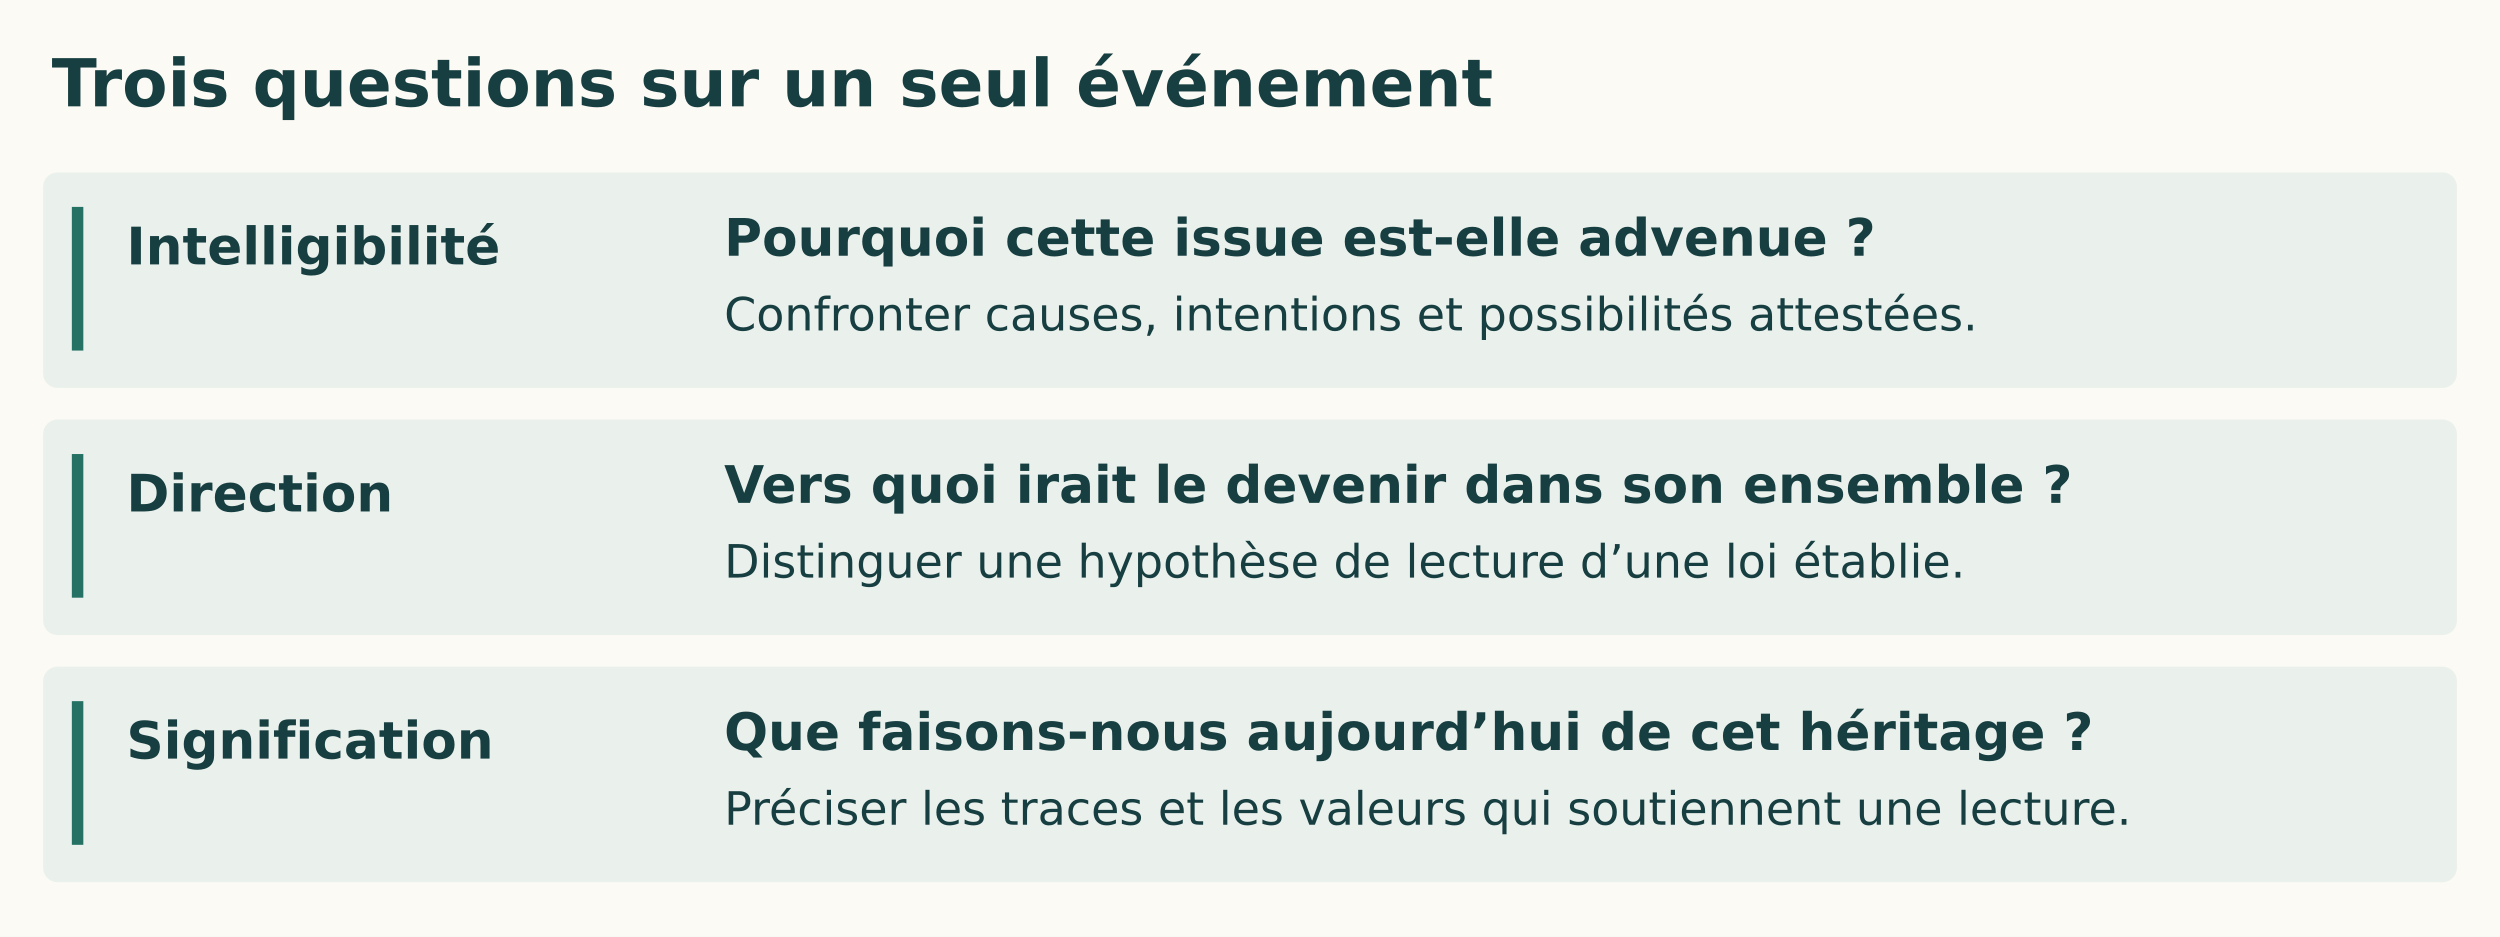
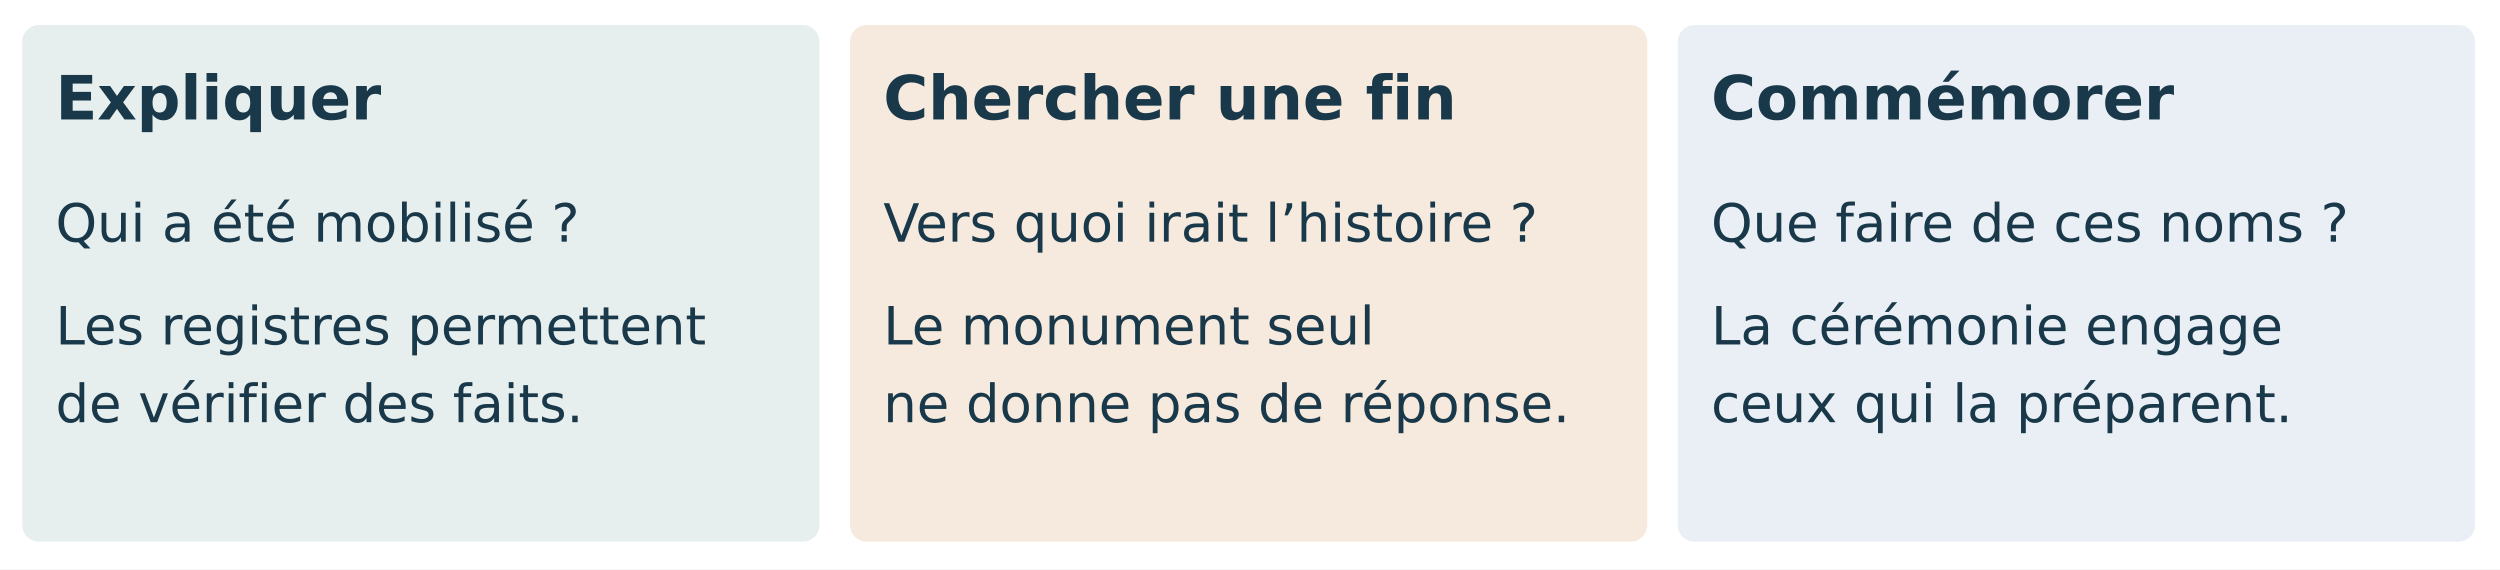
- <svg xmlns="http://www.w3.org/2000/svg" viewBox="0 0 870 326" font-family="DejaVu Sans, sans-serif" fill="#173e40">
-   <rect width="870" height="326" fill="#fbfaf4" />
-   <text x="18" y="37" font-size="23" font-weight="700">Trois questions sur un seul événement</text>
-   <rect x="15" y="60" width="840" height="75" rx="5" fill="#eaf1ec" />
-   <path d="M27 72v50" stroke="#257265" stroke-width="4" />
-   <text x="44" y="92" font-size="18" font-weight="700">Intelligibilité</text>
-   <text x="252" y="89" font-size="18" font-weight="700">Pourquoi cette issue est-elle advenue ?</text>
-   <text x="252" y="115" font-size="16" font-weight="400">Confronter causes, intentions et possibilités attestées.</text>
-   <rect x="15" y="146" width="840" height="75" rx="5" fill="#eaf1ec" />
-   <path d="M27 158v50" stroke="#257265" stroke-width="4" />
-   <text x="44" y="178" font-size="18" font-weight="700">Direction</text>
-   <text x="252" y="175" font-size="18" font-weight="700">Vers quoi irait le devenir dans son ensemble ?</text>
-   <text x="252" y="201" font-size="16" font-weight="400">Distinguer une hypothèse de lecture d’une loi établie.</text>
-   <rect x="15" y="232" width="840" height="75" rx="5" fill="#eaf1ec" />
-   <path d="M27 244v50" stroke="#257265" stroke-width="4" />
-   <text x="44" y="264" font-size="18" font-weight="700">Signification</text>
-   <text x="252" y="261" font-size="18" font-weight="700">Que faisons-nous aujourd’hui de cet héritage ?</text>
-   <text x="252" y="287" font-size="16" font-weight="400">Préciser les traces et les valeurs qui soutiennent une lecture.</text>
+ <svg xmlns="http://www.w3.org/2000/svg" viewBox="0 0 900 205" role="img" aria-labelledby="titre description">
+   <rect width="900" height="205" fill="white" />
+   <g font-family="DejaVu Sans, sans-serif">
+     <rect x="8" y="9" width="287" height="186" rx="6" fill="#e7efee" />
+     <text x="20" y="43" font-size="22" font-weight="bold" fill="#19384a">Expliquer</text>
+     <text x="20" y="87" font-size="19" font-weight="normal" fill="#19384a">Qui a été mobilisé ?</text>
+     <text x="20" y="124" font-size="19" font-weight="normal" fill="#19384a">Les registres permettent</text>
+     <text x="20" y="152" font-size="19" font-weight="normal" fill="#19384a">de vérifier des faits.</text>
+     <rect x="306" y="9" width="287" height="186" rx="6" fill="#f5eadd" />
+     <text x="318" y="43" font-size="22" font-weight="bold" fill="#19384a">Chercher une fin</text>
+     <text x="318" y="87" font-size="19" font-weight="normal" fill="#19384a">Vers quoi irait l’histoire ?</text>
+     <text x="318" y="124" font-size="19" font-weight="normal" fill="#19384a">Le monument seul</text>
+     <text x="318" y="152" font-size="19" font-weight="normal" fill="#19384a">ne donne pas de réponse.</text>
+     <rect x="604" y="9" width="287" height="186" rx="6" fill="#e9eff4" />
+     <text x="616" y="43" font-size="22" font-weight="bold" fill="#19384a">Commémorer</text>
+     <text x="616" y="87" font-size="19" font-weight="normal" fill="#19384a">Que faire de ces noms ?</text>
+     <text x="616" y="124" font-size="19" font-weight="normal" fill="#19384a">La cérémonie engage</text>
+     <text x="616" y="152" font-size="19" font-weight="normal" fill="#19384a">ceux qui la préparent.</text>
+   </g>
</svg>
